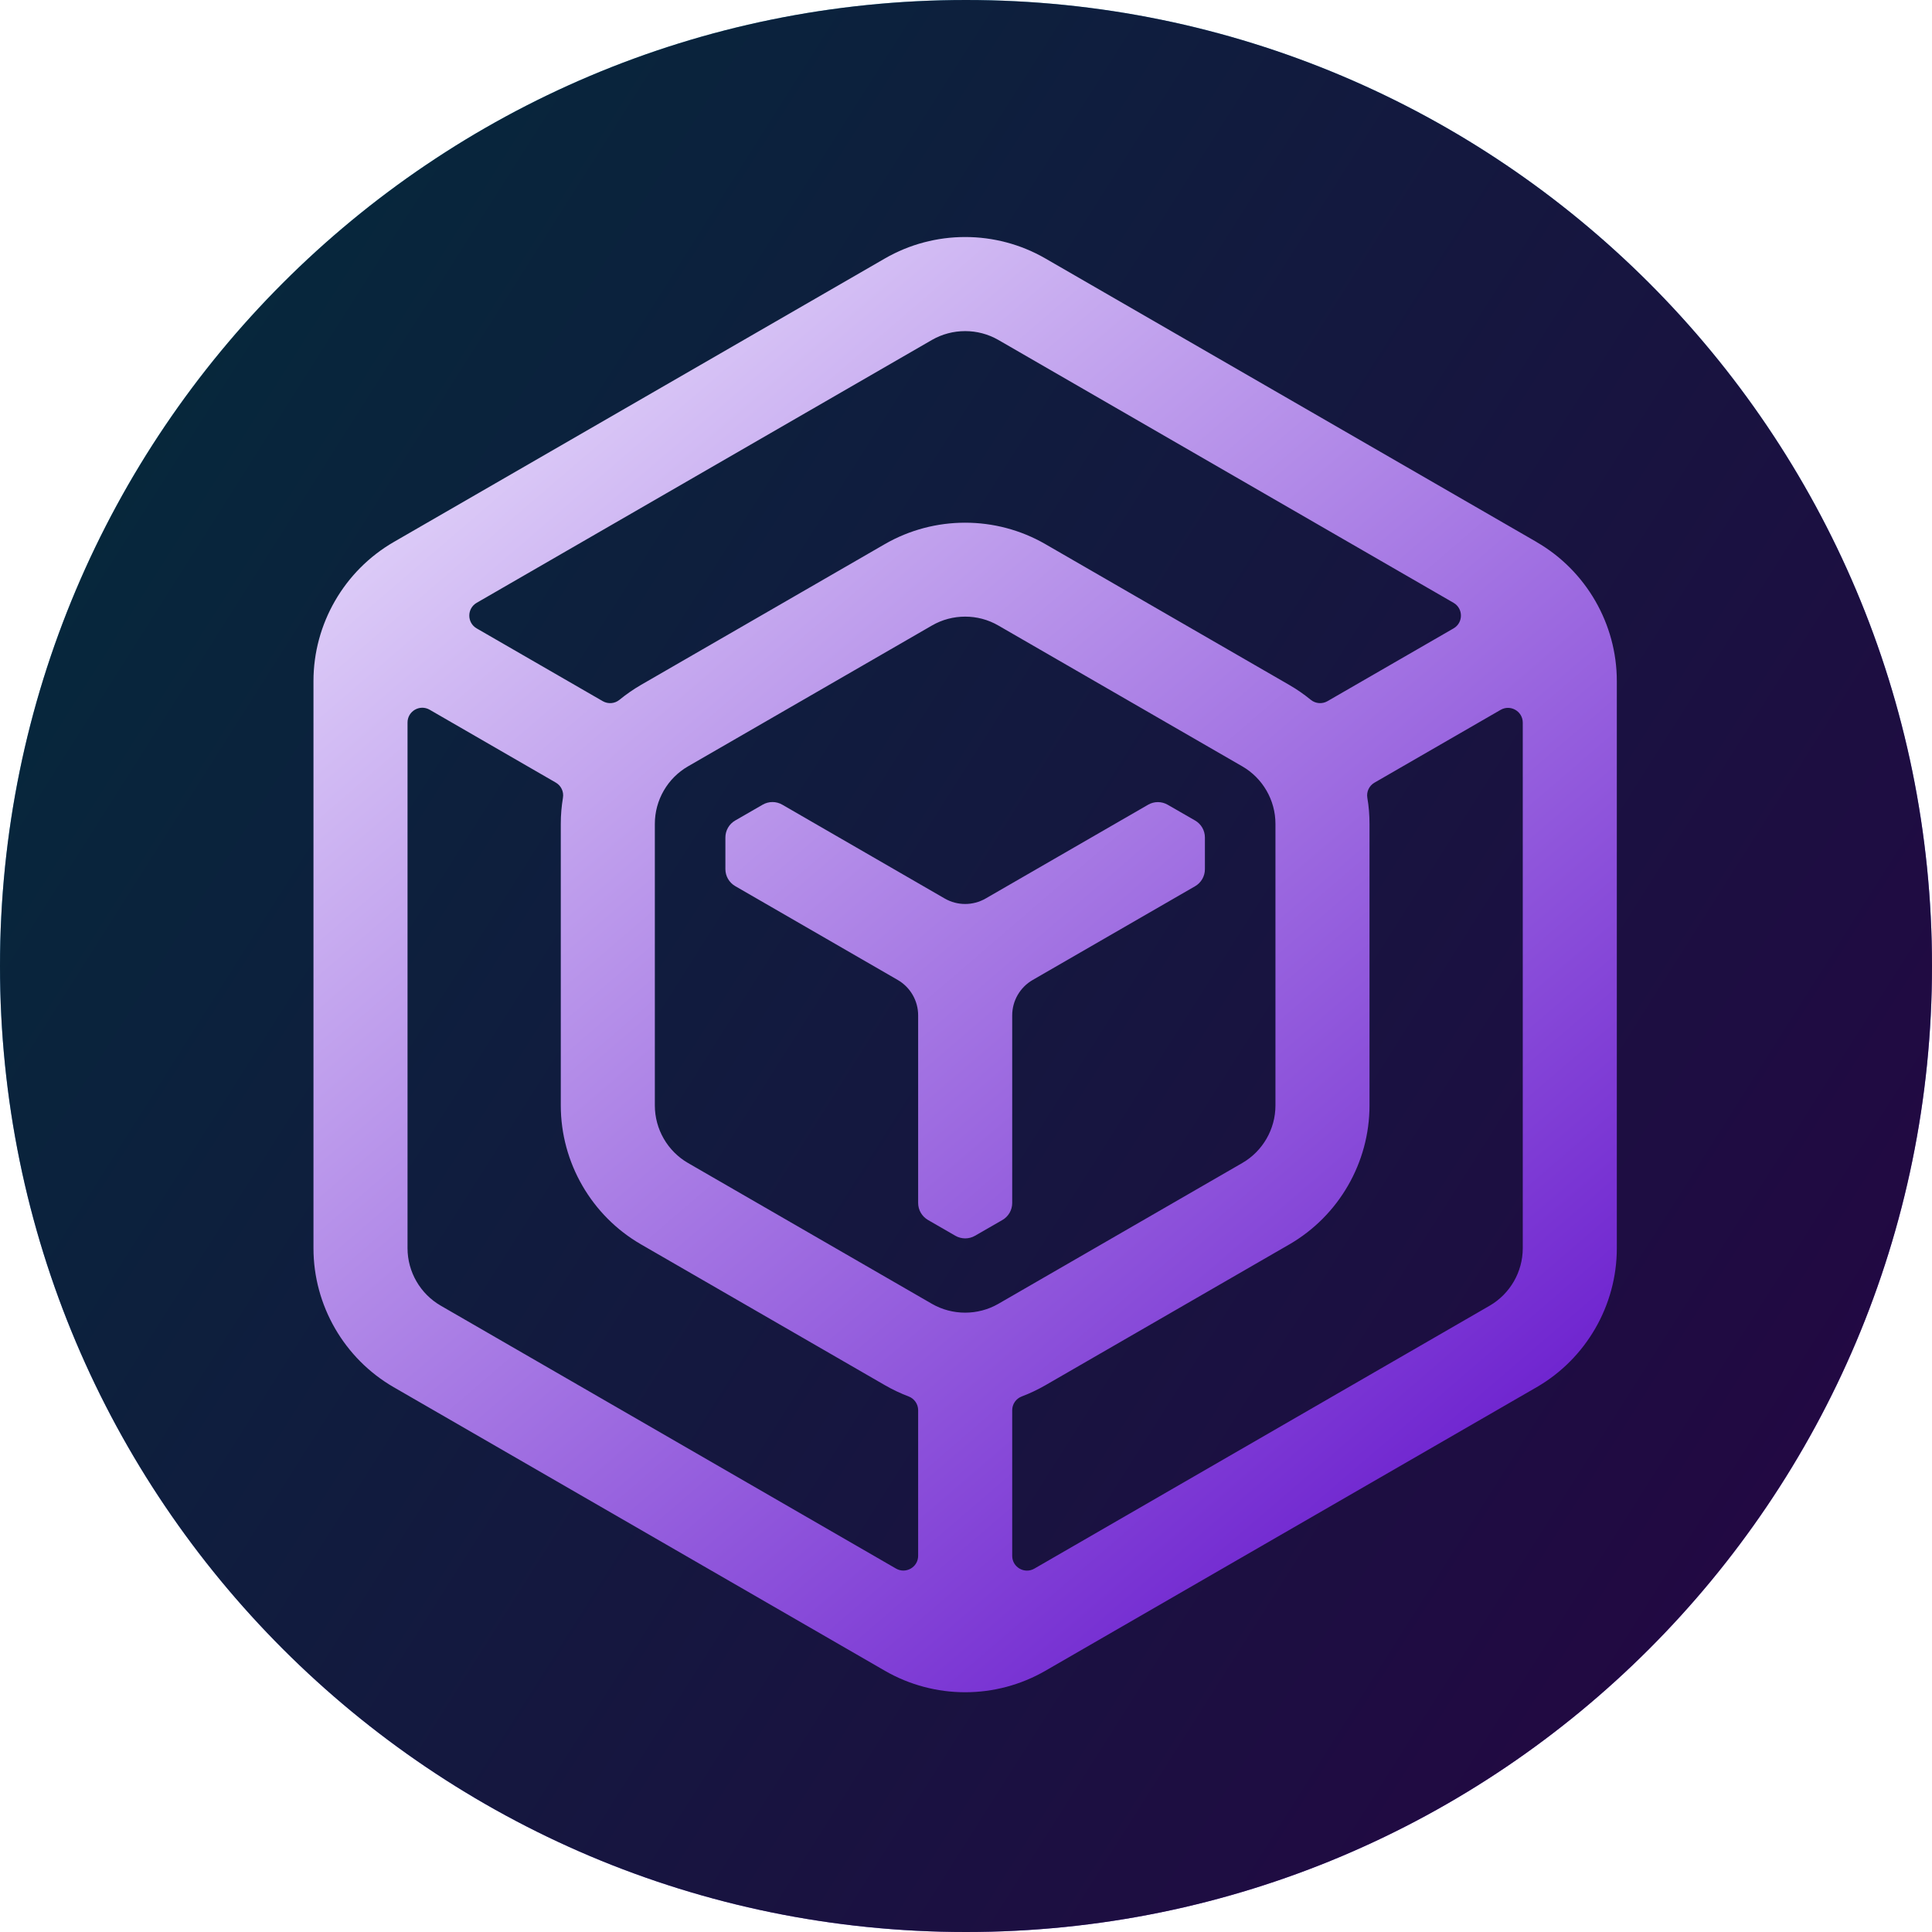
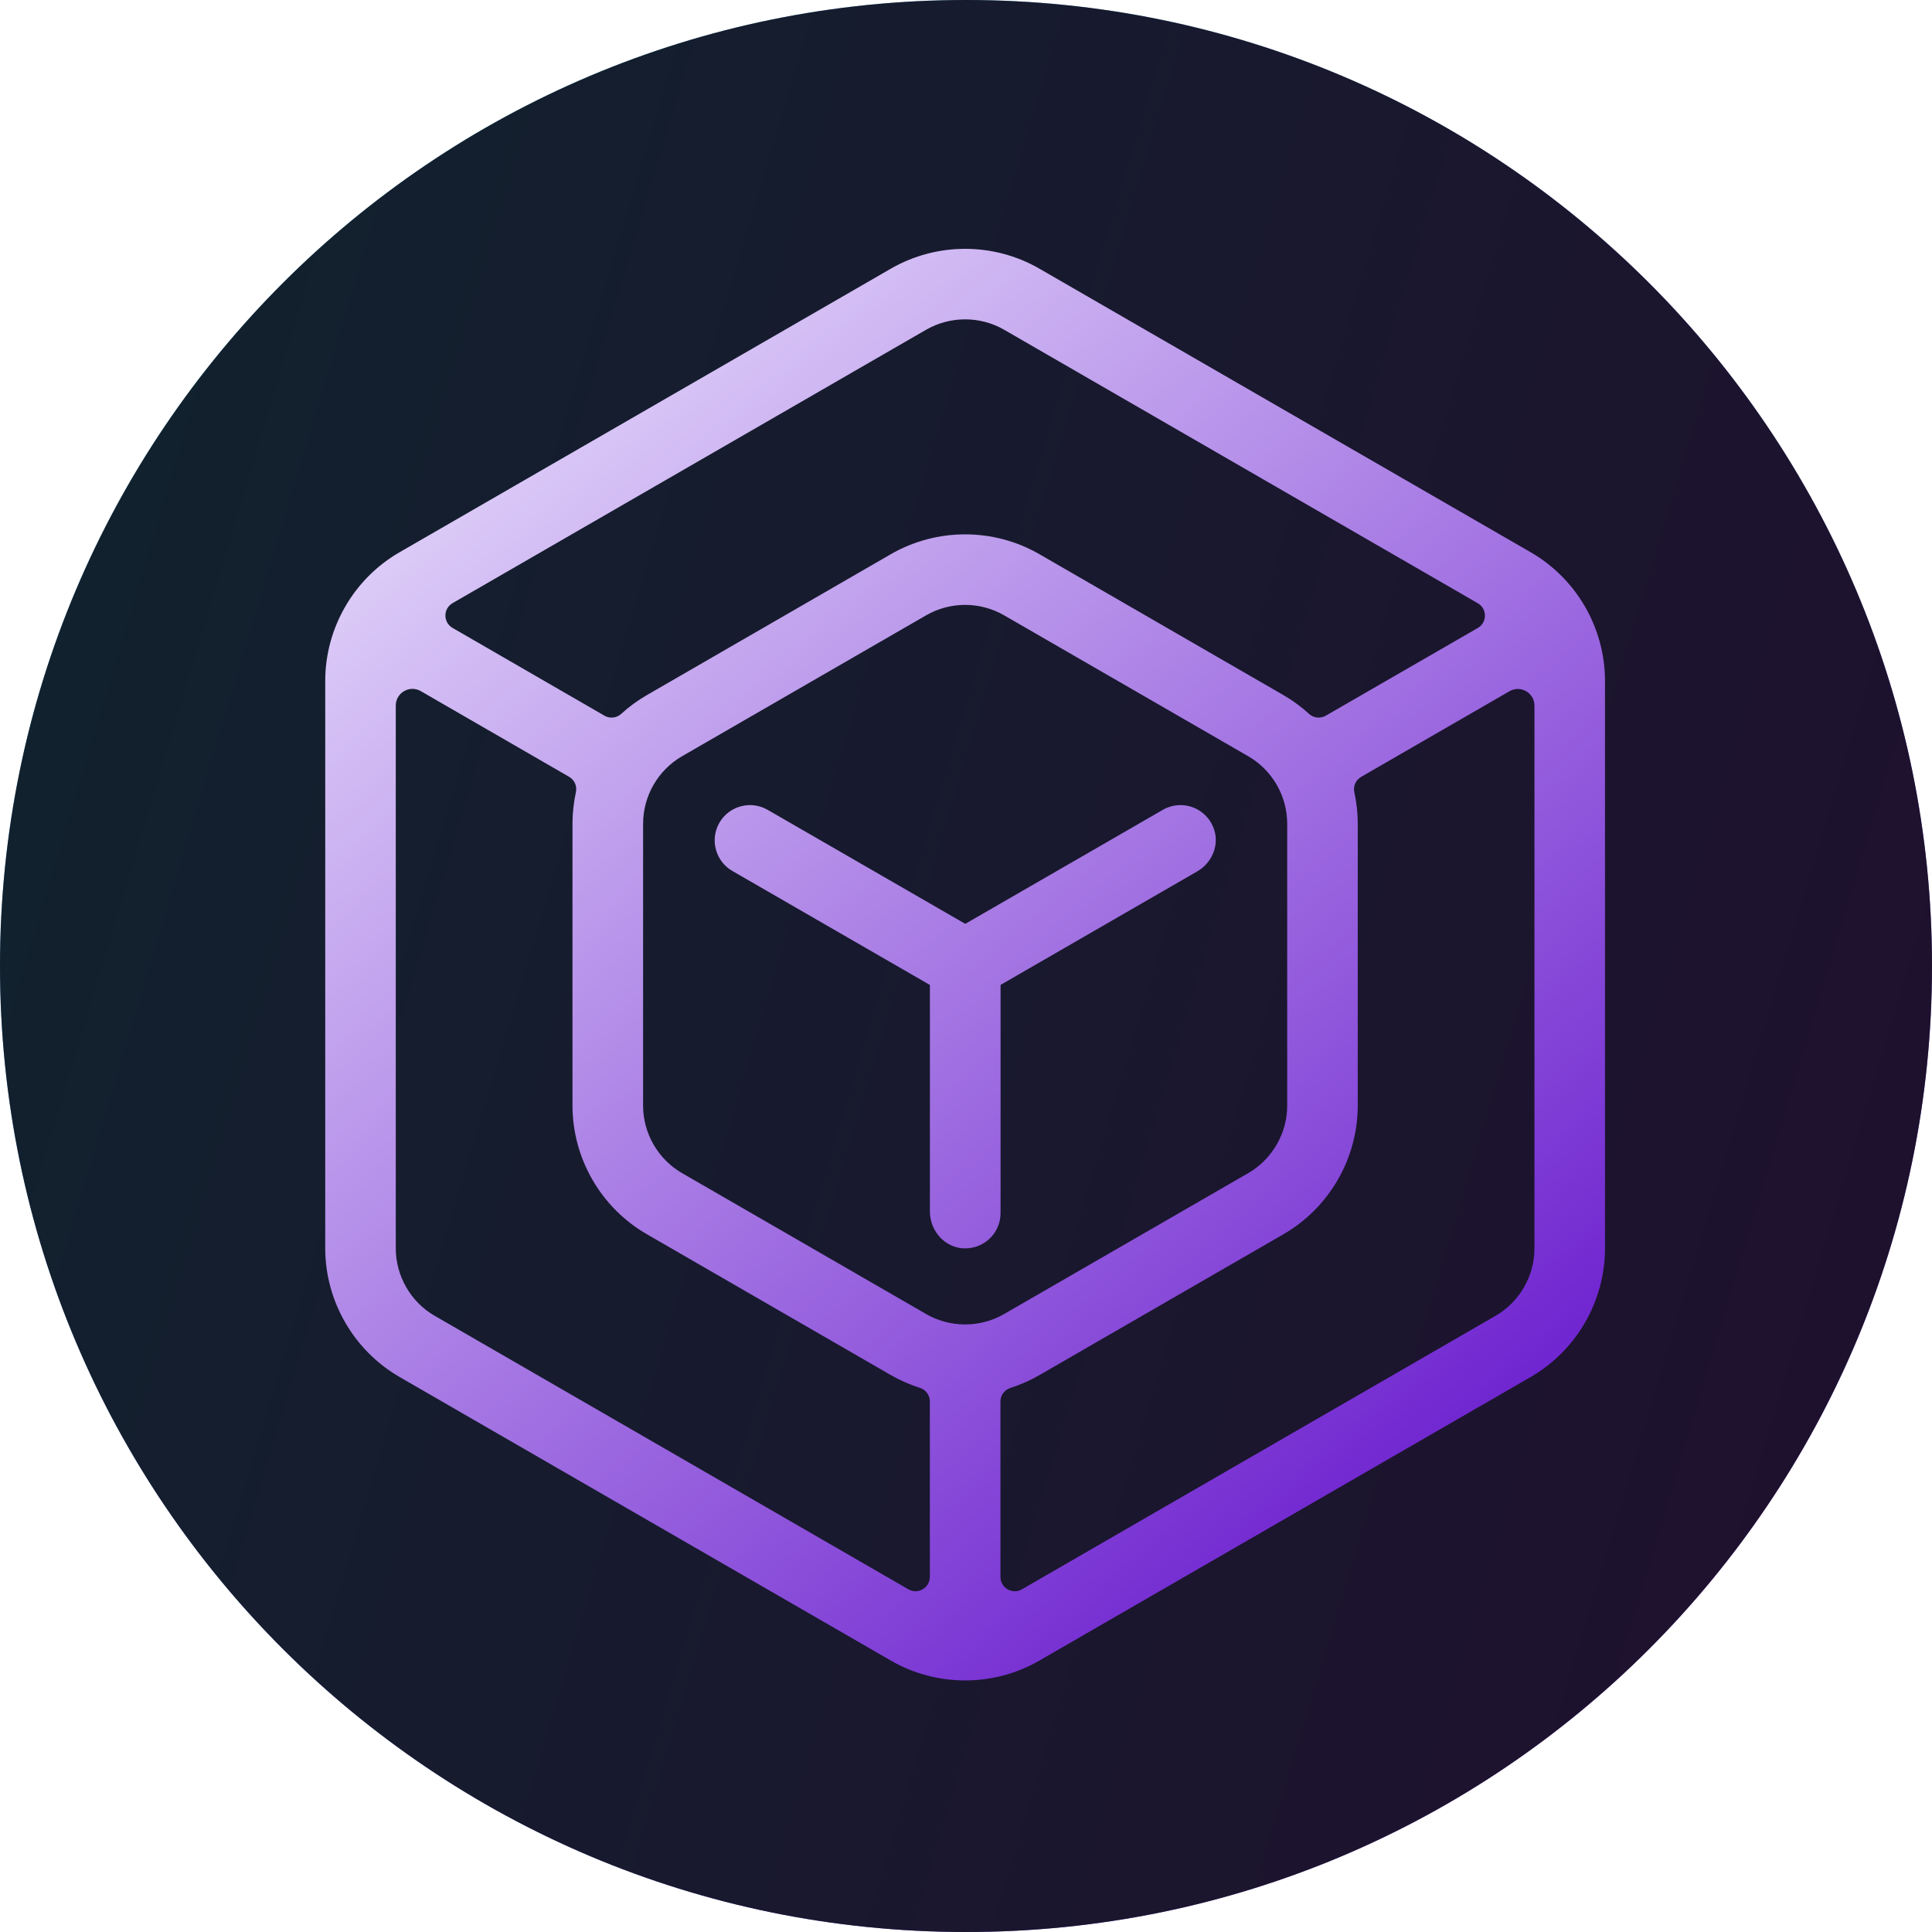
<svg xmlns="http://www.w3.org/2000/svg" width="380" height="380" viewBox="0 0 380 380" fill="none">
  <rect width="380" height="380" rx="190" fill="url(#paint0_linear_1543_1491)" />
  <rect width="380" height="380" rx="190" fill="url(#paint1_linear_1543_1491)" />
-   <path d="M302.237 106.611L205.609 50.834C195.874 45.214 183.791 45.214 174.055 50.834L77.439 106.611C67.703 112.242 61.656 122.718 61.656 133.945V245.523C61.656 256.75 67.703 267.226 77.439 272.845L174.055 328.623C178.923 331.432 184.381 332.843 189.838 332.843C195.296 332.843 200.742 331.432 205.609 328.623L302.237 272.845C311.961 267.226 318.008 256.762 318.008 245.523V133.945C318.008 122.718 311.961 112.242 302.237 106.623V106.611ZM183.305 66.859C185.317 65.703 187.572 65.125 189.838 65.125C192.104 65.125 194.347 65.703 196.359 66.859L285.899 118.567C287.83 119.688 287.83 122.475 285.899 123.596L261.098 137.911C260.057 138.512 258.751 138.408 257.814 137.645C256.496 136.57 255.085 135.587 253.582 134.72L205.598 107.016C200.73 104.206 195.272 102.807 189.827 102.807C184.381 102.807 178.912 104.206 174.044 107.016L126.059 134.72C124.568 135.587 123.157 136.57 121.839 137.645C120.914 138.408 119.607 138.512 118.555 137.911L93.754 123.596C91.823 122.475 91.823 119.688 93.754 118.567L183.305 66.859ZM180.588 306.006C180.588 308.238 178.172 309.637 176.229 308.516L86.689 256.808C82.665 254.484 80.156 250.16 80.156 245.511V142.108C80.156 139.876 82.573 138.477 84.515 139.599L109.317 153.925C110.358 154.526 110.924 155.706 110.727 156.896C110.45 158.573 110.3 160.284 110.3 162.019V217.426C110.3 228.665 116.347 239.129 126.071 244.748L174.055 272.452C175.558 273.319 177.119 274.059 178.715 274.661C179.837 275.088 180.588 276.164 180.588 277.366V306.006ZM189.827 258.184C187.572 258.184 185.317 257.606 183.305 256.45L135.321 228.746C131.297 226.422 128.8 222.086 128.8 217.438V162.03C128.8 157.382 131.297 153.058 135.321 150.734L183.305 123.03C185.317 121.862 187.572 121.284 189.838 121.284C192.104 121.284 194.347 121.862 196.359 123.03L244.344 150.734C248.368 153.058 250.865 157.382 250.865 162.03V217.438C250.865 222.086 248.368 226.422 244.344 228.746L196.359 256.45C194.347 257.606 192.093 258.184 189.827 258.184ZM299.508 245.523C299.508 250.171 296.999 254.496 292.987 256.82L203.447 308.527C201.516 309.649 199.088 308.25 199.088 306.018V277.378C199.088 276.175 199.828 275.1 200.95 274.672C202.545 274.071 204.095 273.331 205.609 272.464L253.594 244.76C263.318 239.141 269.365 228.676 269.365 217.438V162.03C269.365 160.296 269.226 158.585 268.937 156.908C268.741 155.717 269.296 154.538 270.348 153.936L295.149 139.622C297.08 138.501 299.508 139.9 299.508 142.131V245.523Z" fill="url(#paint2_linear_1543_1491)" />
-   <path d="M236.99 170.968C236.99 172.344 236.25 173.627 235.059 174.31L203.112 192.752C200.626 194.186 199.088 196.845 199.088 199.712V236.62C199.088 237.996 198.348 239.279 197.157 239.961L191.769 243.06C190.578 243.754 189.098 243.742 187.907 243.06L182.519 239.95C181.328 239.256 180.588 237.984 180.588 236.608V199.701C180.588 196.833 179.05 194.174 176.564 192.74L144.606 174.286C143.415 173.593 142.675 172.321 142.675 170.945V164.724C142.675 163.348 143.415 162.065 144.606 161.383L150.005 158.272C151.196 157.579 152.676 157.579 153.867 158.272L185.814 176.726C188.3 178.16 191.364 178.16 193.862 176.726L225.809 158.284C227 157.59 228.48 157.59 229.671 158.284L235.059 161.383C236.262 162.076 236.99 163.348 236.99 164.724V170.968Z" fill="url(#paint3_linear_1543_1491)" />
+   <path d="M301.069 108.623L204.442 52.846C195.434 47.643 184.23 47.643 175.212 52.846L78.584 108.623C69.565 113.826 63.969 123.527 63.969 133.934V245.512C63.969 255.918 69.577 265.619 78.584 270.834L175.212 326.611C179.721 329.224 184.774 330.519 189.827 330.519C194.879 330.519 199.944 329.224 204.442 326.611L301.069 270.834C310.088 265.619 315.684 255.929 315.684 245.512V133.934C315.684 123.527 310.088 113.826 301.069 108.623ZM89.002 118.636L182.149 64.859C186.89 62.13 192.775 62.13 197.504 64.859L290.663 118.648C292.536 119.735 292.536 122.44 290.663 123.516L260.762 140.767C259.699 141.38 258.369 141.229 257.467 140.409C255.941 139.009 254.253 137.772 252.437 136.72L204.442 109.005C195.434 103.802 184.23 103.802 175.212 109.005L127.227 136.72C125.4 137.772 123.712 139.009 122.186 140.409C121.284 141.229 119.954 141.38 118.891 140.767L89.013 123.504C87.14 122.417 87.14 119.712 89.013 118.636H89.002ZM182.149 258.45L134.165 230.746C129.424 228.006 126.487 222.919 126.487 217.449V162.03C126.487 156.561 129.424 151.462 134.165 148.734L182.149 121.03C186.89 118.289 192.775 118.289 197.504 121.03L245.5 148.734C250.229 151.462 253.177 156.561 253.177 162.03V217.449C253.177 222.919 250.229 228.006 245.5 230.746L197.504 258.45C192.775 261.179 186.89 261.19 182.149 258.45ZM85.521 258.82C80.792 256.091 77.844 250.992 77.844 245.523V138.778C77.844 136.258 80.573 134.674 82.758 135.934L111.942 152.792C113.005 153.405 113.537 154.63 113.271 155.821C112.832 157.845 112.601 159.914 112.601 162.019V217.438C112.601 227.844 118.197 237.545 127.216 242.748L175.2 270.452C177.038 271.504 178.958 272.348 180.935 272.973C182.103 273.343 182.889 274.418 182.889 275.644V310.158C182.889 312.32 180.542 313.673 178.669 312.597L85.51 258.809L85.521 258.82ZM301.809 245.523C301.809 250.992 298.872 256.091 294.132 258.82L200.996 312.597C199.123 313.684 196.776 312.331 196.776 310.158V275.655C196.776 274.429 197.573 273.354 198.741 272.984C200.707 272.36 202.626 271.516 204.442 270.464L252.437 242.76C261.445 237.557 267.052 227.856 267.052 217.449V162.03C267.052 159.926 266.821 157.845 266.382 155.833C266.116 154.642 266.659 153.416 267.712 152.804L296.895 135.957C299.081 134.697 301.809 136.269 301.809 138.79V245.535V245.523Z" fill="url(#paint2_linear_1543_1491)" />
+   <path d="M189.653 245.546C185.837 245.442 182.901 242.101 182.901 238.285V193.746C182.901 193.746 182.901 193.723 182.889 193.723L144.039 171.304C140.721 169.384 139.587 165.141 141.495 161.822C143.415 158.504 147.658 157.371 150.977 159.279L189.838 181.698C189.838 181.698 189.861 181.698 189.873 181.698L228.723 159.279C232.469 157.116 237.395 158.851 238.817 163.21C239.834 166.343 238.32 169.766 235.452 171.408L196.81 193.712C196.81 193.712 196.799 193.723 196.799 193.735V238.597C196.799 242.494 193.596 245.639 189.676 245.535L189.653 245.546Z" fill="url(#paint3_linear_1543_1491)" />
  <defs>
    <linearGradient id="paint0_linear_1543_1491" x1="114.158" y1="-138.7" x2="488.607" y2="491.642" gradientUnits="userSpaceOnUse">
      <stop stop-color="#6AEEE6" />
      <stop offset="1" stop-color="#8310B9" />
    </linearGradient>
-     <linearGradient id="paint1_linear_1543_1491" x1="27.312" y1="-50.5" x2="473.485" y2="232.364" gradientUnits="userSpaceOnUse">
-       <stop stop-color="#012D3A" />
-       <stop offset="1" stop-color="#270344" />
+     <linearGradient id="paint1_linear_1543_1491" x1="0" y1="0" x2="453.23" y2="136.058" gradientUnits="userSpaceOnUse">
+       <stop stop-color="#10232E" />
+       <stop offset="1" stop-color="#200F2E" />
    </linearGradient>
-     <linearGradient id="paint2_linear_1543_1491" x1="61.656" y1="46.628" x2="312.421" y2="338.333" gradientUnits="userSpaceOnUse">
+     <linearGradient id="paint2_linear_1543_1491" x1="63.969" y1="48.952" x2="310.73" y2="335.461" gradientUnits="userSpaceOnUse">
      <stop stop-color="#F1EBFF" />
      <stop offset="1" stop-color="#5A04C8" />
    </linearGradient>
-     <linearGradient id="paint3_linear_1543_1491" x1="61.656" y1="46.628" x2="312.421" y2="338.333" gradientUnits="userSpaceOnUse">
+     <linearGradient id="paint3_linear_1543_1491" x1="63.969" y1="48.952" x2="310.73" y2="335.461" gradientUnits="userSpaceOnUse">
      <stop stop-color="#F1EBFF" />
      <stop offset="1" stop-color="#5A04C8" />
    </linearGradient>
  </defs>
</svg>
